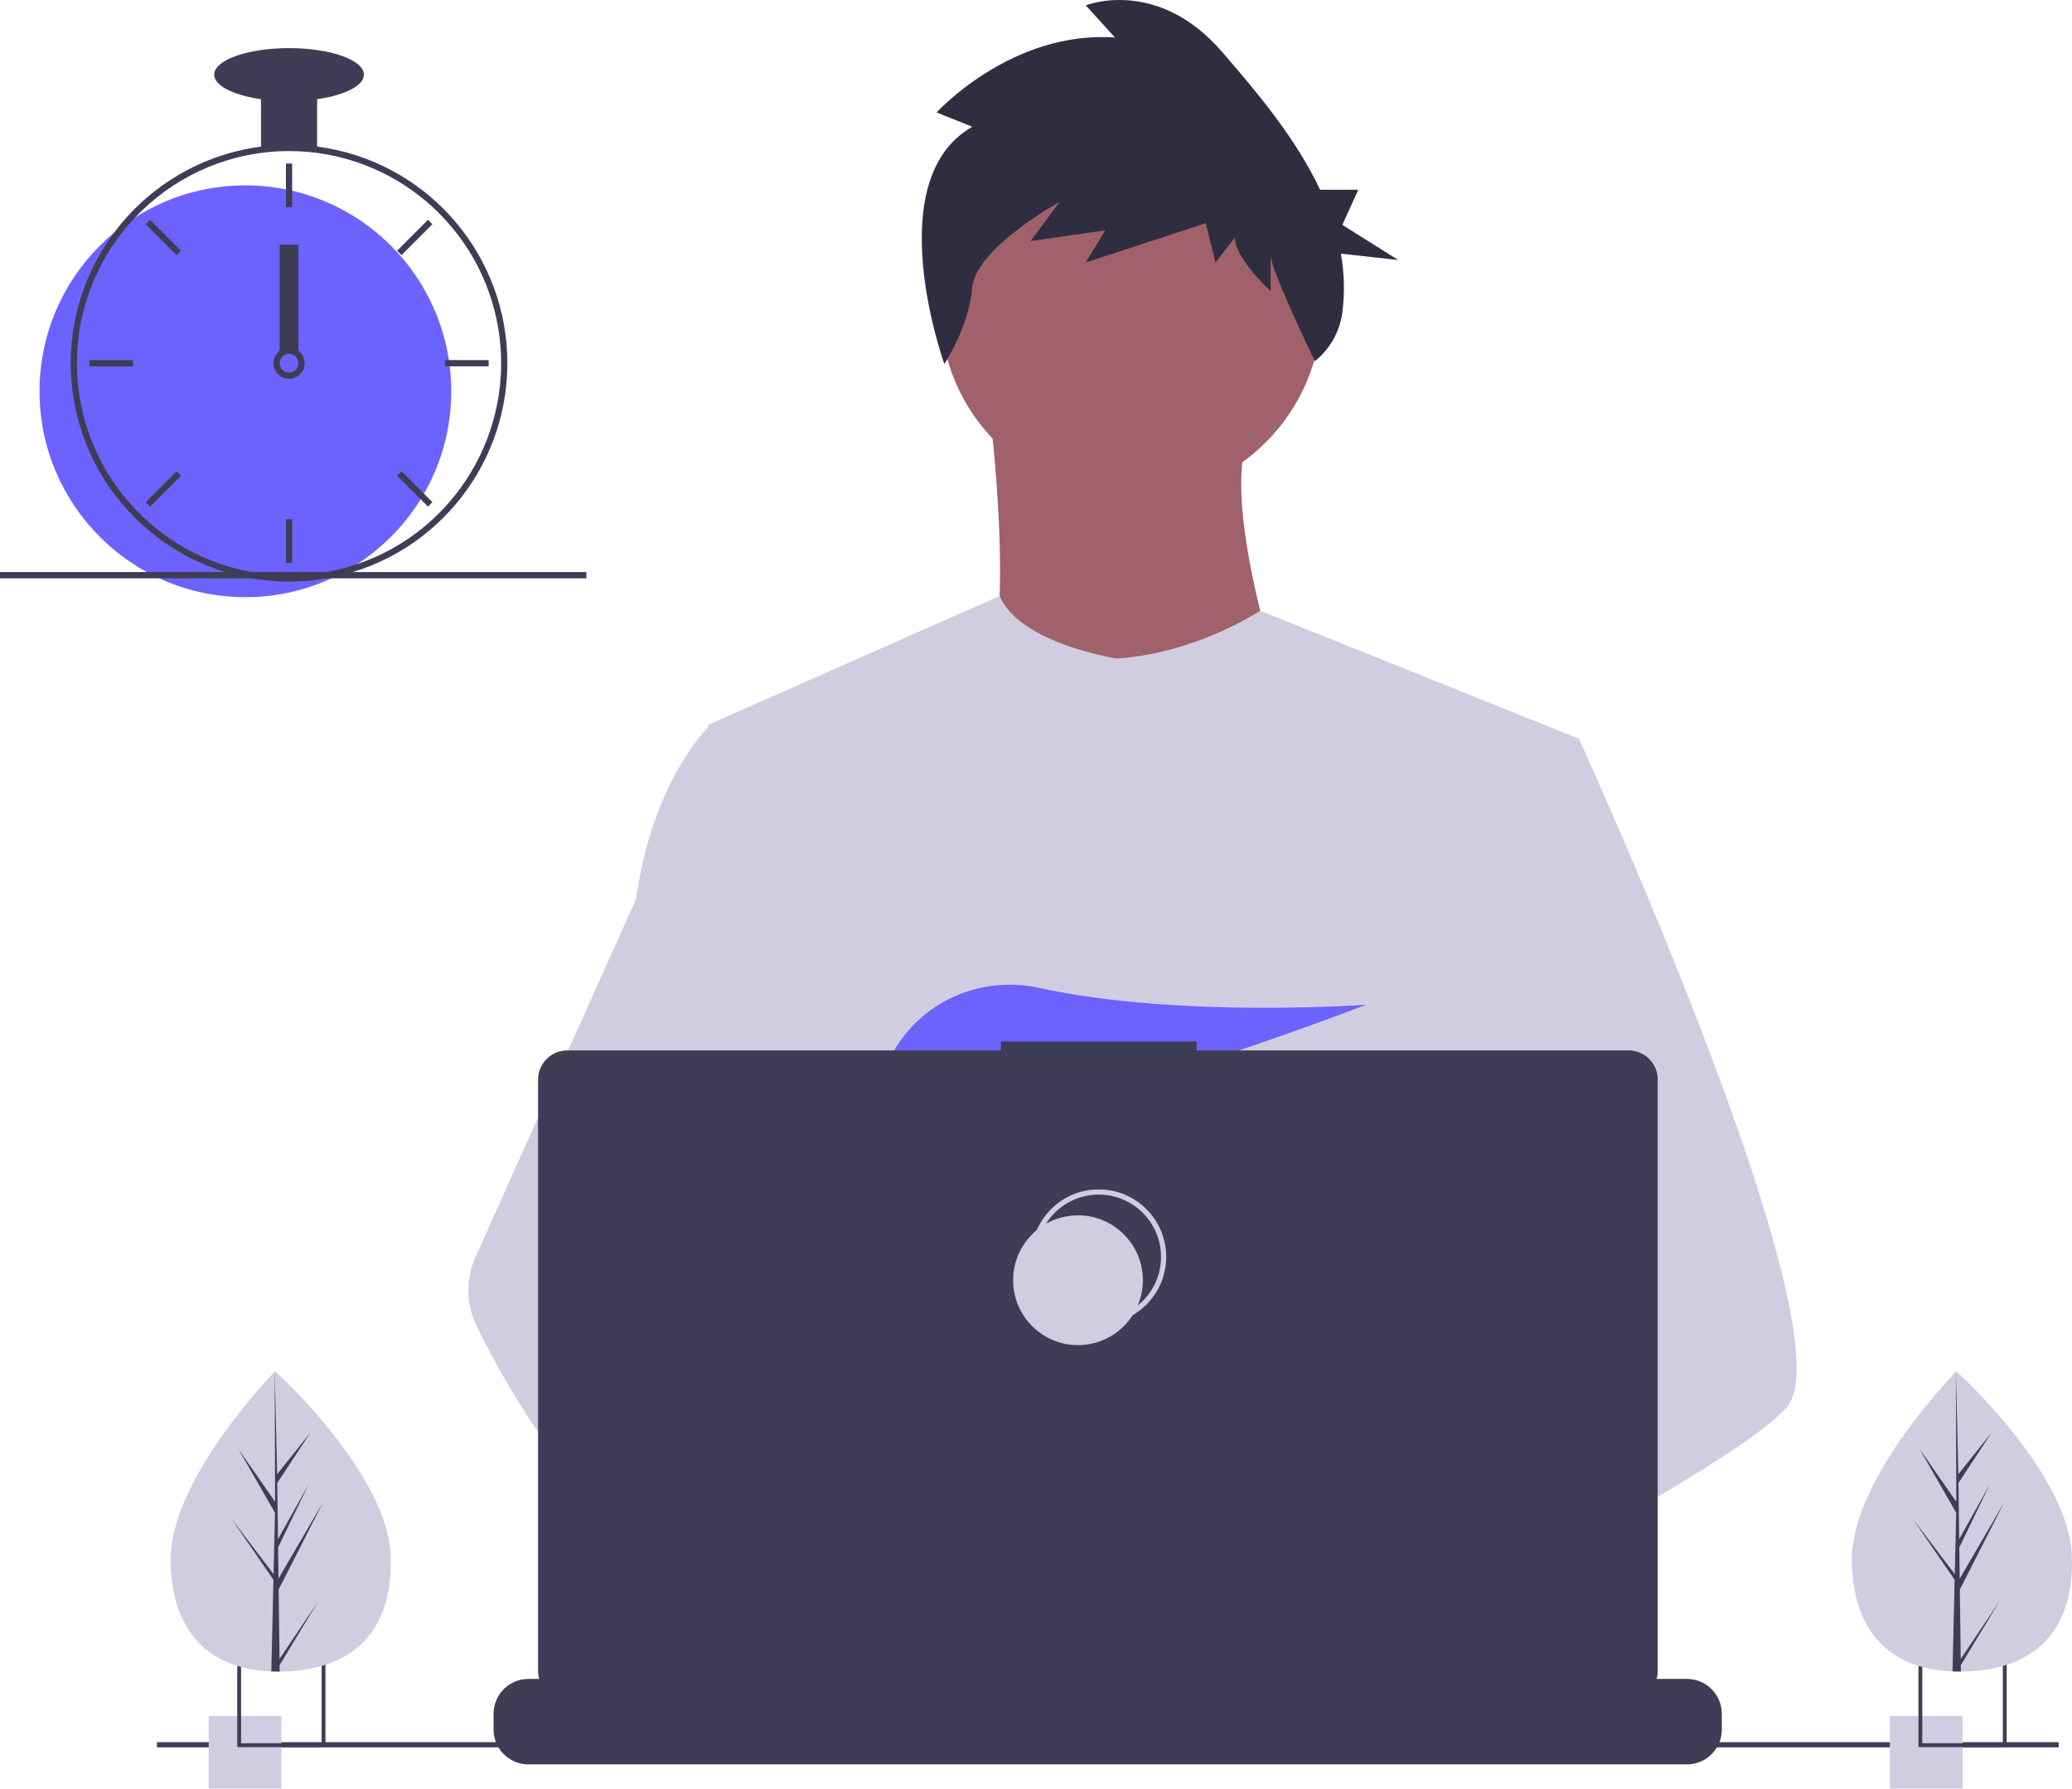
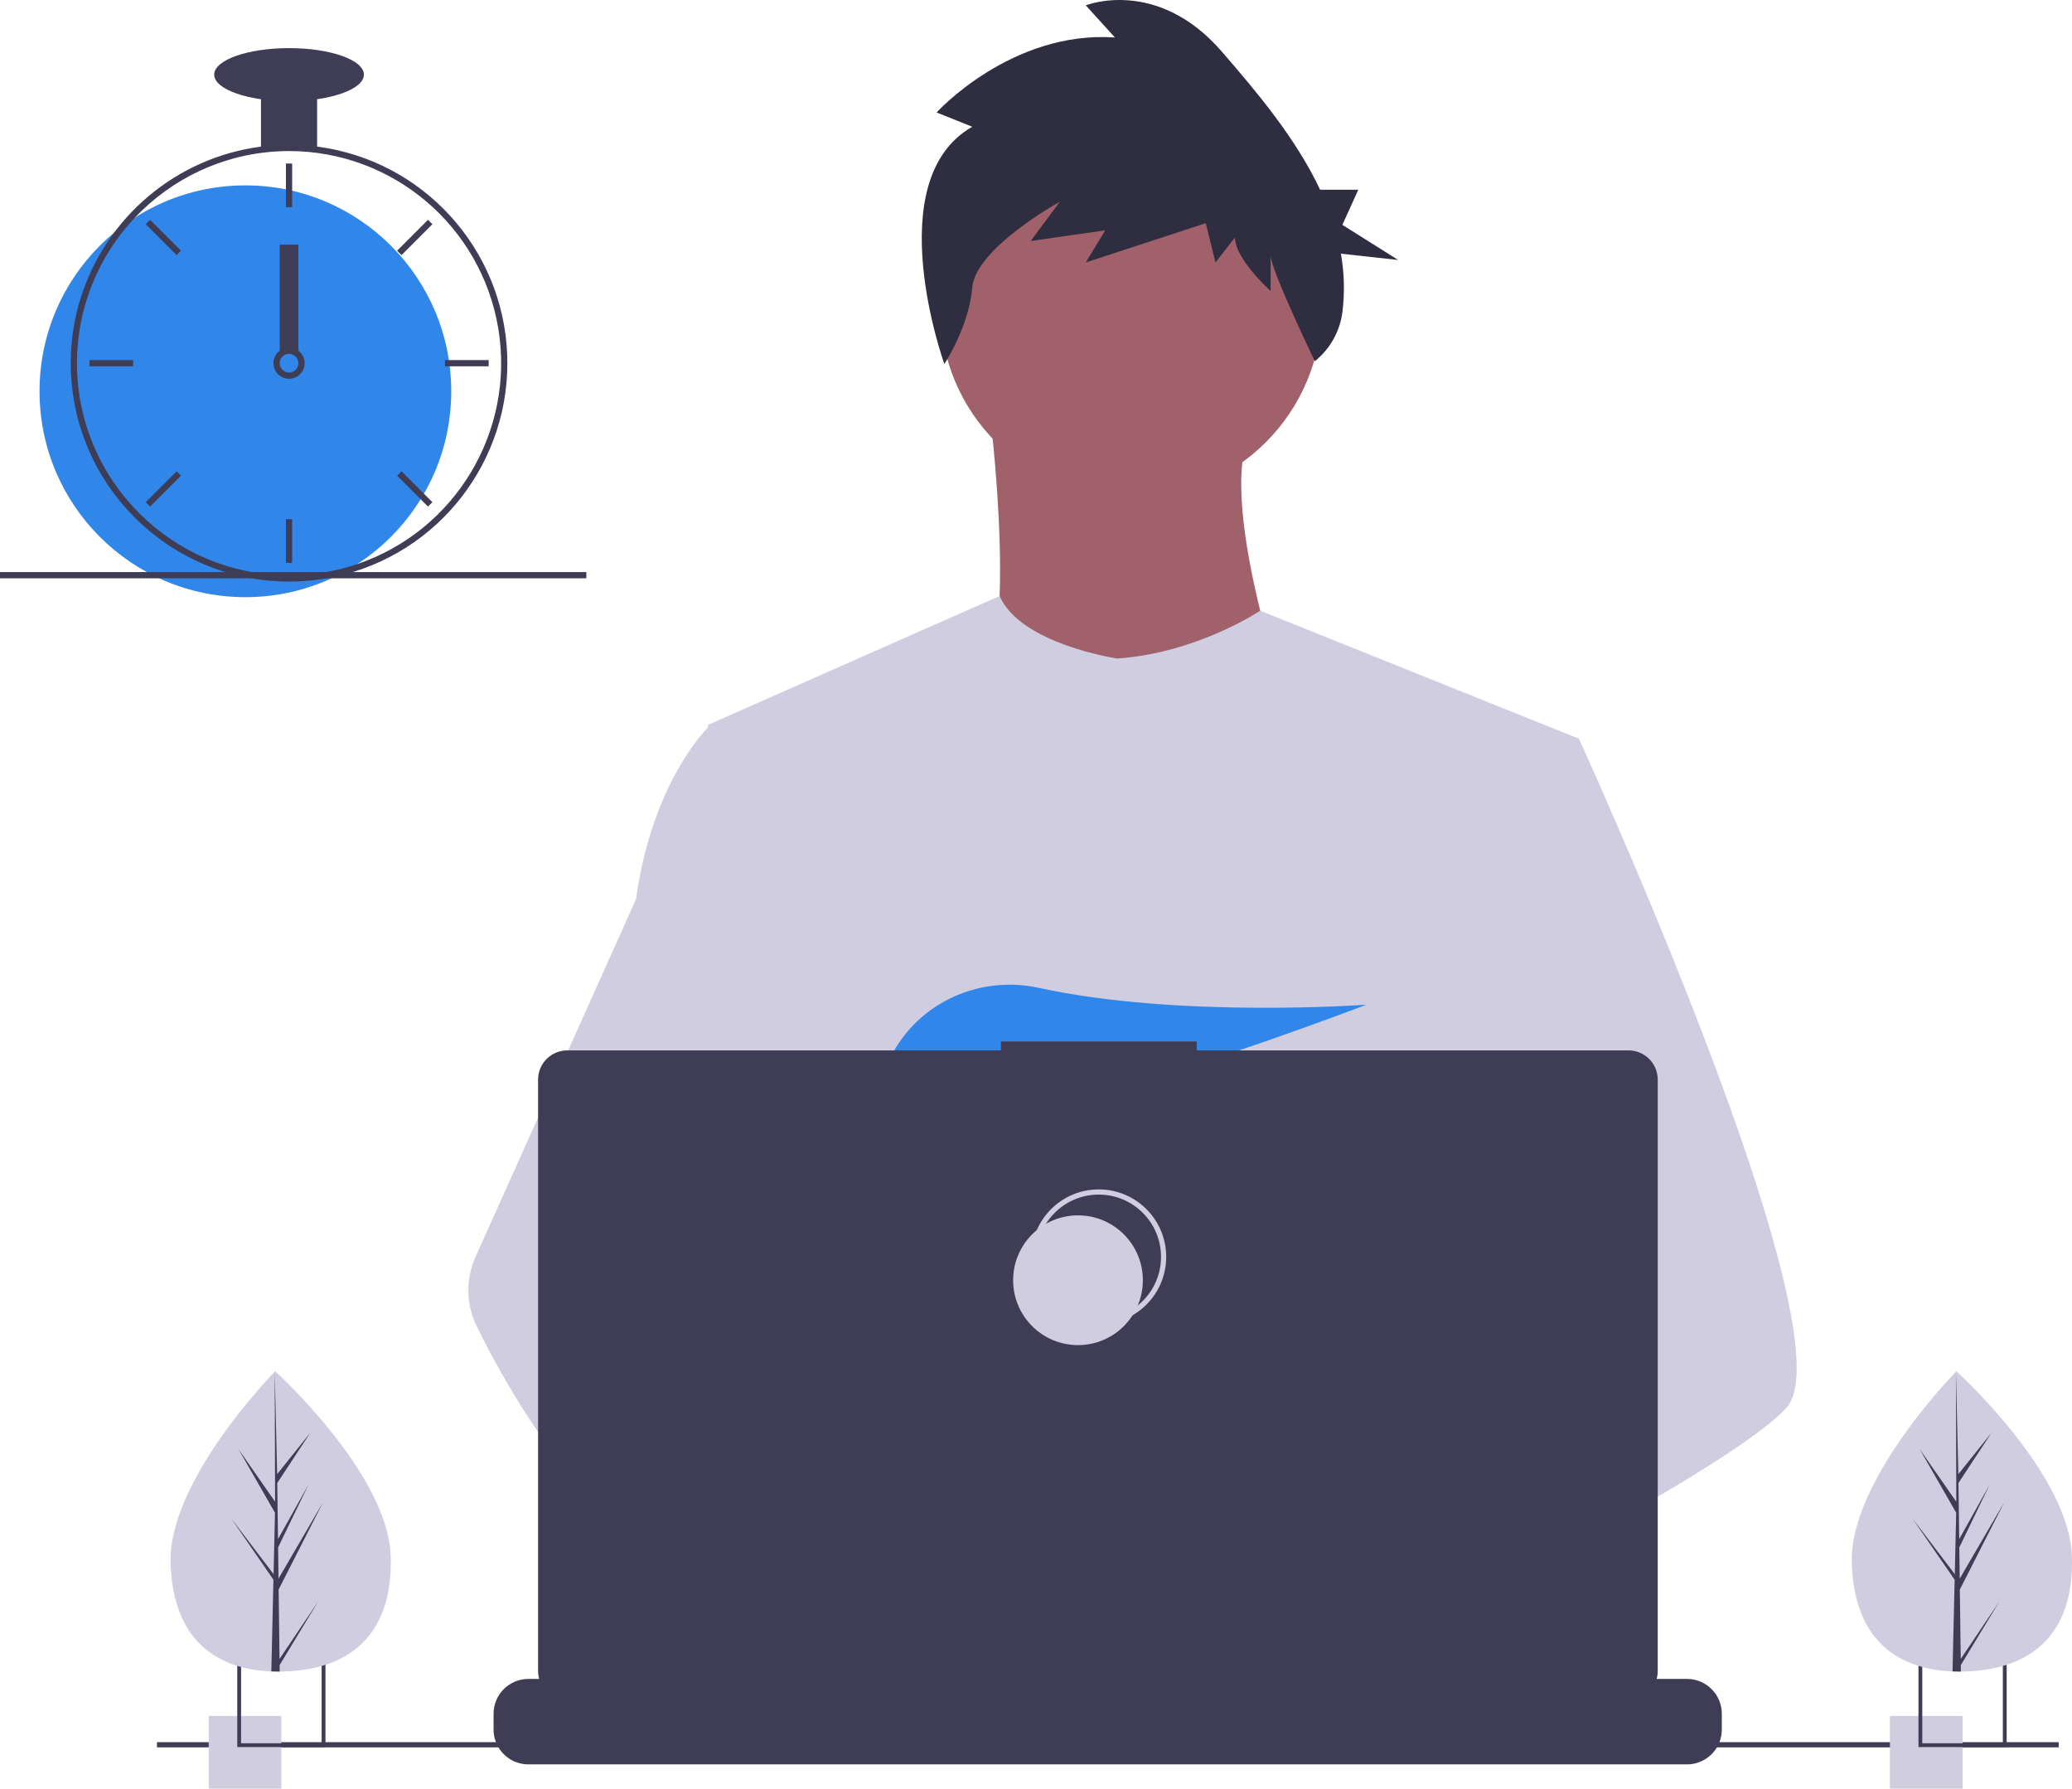
<svg xmlns="http://www.w3.org/2000/svg" id="b4850822-491f-41e2-90b8-9be7376dfe8f" data-name="Layer 1" width="798.627" height="689.223" viewBox="0 0 798.627 689.223">
  <circle cx="435.922" cy="118.405" r="73.536" fill="#a0616a" />
  <path d="M581.722,260.562s13.855,104.443-7.46,116.166,126.823,12.789,126.823,12.789S668.047,298.928,682.968,271.219Z" transform="translate(-200.6864 -105.3887)" fill="#a0616a" />
  <path d="M809.257,390.045l-12.32,56.1-26.05,118.69-.78,6.5-8.99,75.25-5.98,49.99-4.01,33.58c-24.38,12.53-42.05,21.18-42.05,21.18s-1.52-7.62-3.97-17.37c-17.11,5.13-48.77,13.64-75.6,15.34,9.77,10.89,14.26,21.12,8.17,28.67-18.38,22.76-94.26-24.92-120.8-42.7a71.841,71.841,0,0,0-.7,12.86l-20.31-15.62,2.01-35.94,3.39-60.81,4.26-76.26a80.064,80.064,0,0,1-3.37-10.03c-6.22-22.12-13.77-66.29-19.56-103.33-4.66-29.81-8.16-55-8.9-60.36-.1-.7-.15-1.06-.15-1.06l112.43-49.68c7.99,18.53,45.3,24.1,45.3,24.1,30.91-2.13,55.14-18.43,55.14-18.43Z" transform="translate(-200.6864 -105.3887)" fill="#d0cde1" />
  <path d="M717.607,730.025s-4.76,1.63-12.5,3.94c-17.11,5.13-48.77,13.64-75.6,15.34-23.1,1.48-42.62-2.08-46.19-17.15-1.53-6.48.64-11.81,5.37-16.19,14.12-13.09,51-17.78,80.25-19.39,8.26-.45,15.9-.66,22.26-.74,10.8-.14,17.88.08,17.88.08l.17.66Z" transform="translate(-200.6864 -105.3887)" fill="#a0616a" />
  <path d="M575.433,154.235,561.683,148.731s28.749-31.651,68.747-28.898l-11.25-12.385s27.499-11.009,52.498,17.89c13.141,15.191,28.346,33.048,37.825,53.163h14.725l-6.146,13.532,21.509,13.532-22.077-2.431a75.617,75.617,0,0,1,.599,22.445A29.041,29.041,0,0,1,707.48,244.576h0s-17.052-35.296-17.052-40.8V217.537s-13.749-12.385-13.749-20.642L669.179,206.528l-3.75-15.137-46.248,15.137,7.5-12.385-28.749,4.128,11.25-15.137s-32.499,17.89-33.749,33.027c-1.25,15.137-10.762,29.481-10.762,29.481S539.184,174.877,575.433,154.235Z" transform="translate(-200.6864 -105.3887)" fill="#2f2e41" />
  <path d="M889.187,647.955c-7.49,8.12-26.05,20.35-48.55,33.59-8.37,4.92-17.28,9.99-26.37,15.03-21.69,12.03-44.4,23.95-63.14,33.58-24.38,12.53-42.05,21.18-42.05,21.18s-1.52-7.62-3.97-17.37c-3.28-13.05-8.22-29.92-13.37-37.39-.18-.26-.36-.5-.54-.74-1.5-1.97-3.01-3.12-4.5-3.12l74.42-46.13,32.16-19.94-23.17-55.31-29.06-69.38,17.54-55.81,17.63-56.1h33.04s10.94,23.88,24.93,57.18c2.09,4.98,4.25,10.17,6.45,15.53C869.417,532.755,905.297,630.505,889.187,647.955Z" transform="translate(-200.6864 -105.3887)" fill="#d0cde1" />
  <path d="M637.677,777.975c-18.38,22.76-94.26-24.92-120.8-42.7-5.78-3.87-9.22-6.32-9.22-6.32l24.28-32.38,7.69-10.25s6.88,3.65,17.05,9.59c.37.22.74.44,1.12.66,8.77,5.15,19.78,11.88,30.89,19.39,15.33,10.37,30.83,22.2,40.82,33.34C639.277,760.195,643.767,770.425,637.677,777.975Z" transform="translate(-200.6864 -105.3887)" fill="#a0616a" />
  <path d="M556.677,695.915a47.782,47.782,0,0,0-8.1.66c-22.99,3.95-29.77,24.76-31.7,38.7a71.841,71.841,0,0,0-.7,12.86l-20.31-15.62-7.4-5.69c-17.81-6.21-33.68-17.24-47.44-30.25a238.482,238.482,0,0,1-31.95-37.89,334.15,334.15,0,0,1-24.72-42.4,31.184,31.184,0,0,1-.43-26.45l25.15-56.05,36.76-81.92q.405-2.925.89-5.72c7.29-41.8,26.82-60.36,26.82-60.36h14.92l9.98,60.36,12.4,74.99-8.69,28.34-20.08,65.45,19.19,20.84Z" transform="translate(-200.6864 -105.3887)" fill="#d0cde1" />
-   <path d="M573.563,521.195l12.755,14.881c4.739-.904,9.687-1.965,14.784-3.158l-3.663-11.723,8.957,10.45c53.997-13.281,120.927-39.101,120.927-39.101s-72.257,5.298-126.208-6.489c-23.871-5.215-48.431,6.618-58.226,29.002-5.694,13.011-4.799,24.283,15.394,24.283a133.375,133.375,0,0,0,20.353-1.914Z" transform="translate(-200.6864 -105.3887)" fill="#6c63ff" />
+   <path d="M573.563,521.195l12.755,14.881c4.739-.904,9.687-1.965,14.784-3.158l-3.663-11.723,8.957,10.45c53.997-13.281,120.927-39.101,120.927-39.101s-72.257,5.298-126.208-6.489c-23.871-5.215-48.431,6.618-58.226,29.002-5.694,13.011-4.799,24.283,15.394,24.283a133.375,133.375,0,0,0,20.353-1.914Z" transform="translate(-200.6864 -105.3887)" fill="#3187e9" />
  <path d="M864.337,765.775v6.07a13.34,13.34,0,0,1-.91,4.87,13.688,13.688,0,0,1-.97,2,13.437,13.437,0,0,1-11.55,6.56h-446.55a13.437,13.437,0,0,1-11.55-6.56,13.682,13.682,0,0,1-.97-2,13.34,13.34,0,0,1-.91-4.87v-6.07a13.426,13.426,0,0,1,13.43-13.43h25.74v-2.83a.559.559,0,0,1,.56-.56h13.43a.559.559,0,0,1,.56.56v2.83h8.39v-2.83a.559.559,0,0,1,.56-.56h13.43a.559.559,0,0,1,.56.56v2.83h8.4v-2.83a.559.559,0,0,1,.56-.56h13.43a.559.559,0,0,1,.56.56v2.83h8.39v-2.83a.559.559,0,0,1,.56-.56h13.43a.559.559,0,0,1,.56.56v2.83h8.39v-2.83a.559.559,0,0,1,.56-.56h13.43a.559.559,0,0,1,.56.56v2.83h8.4v-2.83a.559.559,0,0,1,.56-.56h13.43a.559.559,0,0,1,.56.56v2.83h8.39v-2.83a.559.559,0,0,1,.56-.56h105.2a.559.559,0,0,1,.56.56v2.83h8.4v-2.83a.559.559,0,0,1,.56-.56h13.43a.566.566,0,0,1,.56.56v2.83h8.39v-2.83a.559.559,0,0,1,.56-.56h13.43a.559.559,0,0,1,.56.56v2.83h8.39v-2.83a.559.559,0,0,1,.56-.56h13.43a.559.559,0,0,1,.56.56v2.83h8.4v-2.83a.559.559,0,0,1,.56-.56h13.43a.557.557,0,0,1,.55.56v2.83h8.4v-2.83a.559.559,0,0,1,.56-.56h13.43a.559.559,0,0,1,.56.56v2.83h8.39v-2.83a.559.559,0,0,1,.56-.56h13.43a.559.559,0,0,1,.56.56v2.83h39.17A13.426,13.426,0,0,1,864.337,765.775Z" transform="translate(-200.6864 -105.3887)" fill="#3f3d56" />
  <rect x="60.5" y="671.326" width="733" height="2" fill="#3f3d56" />
  <path d="M828.381,510.145H661.938v-3.431H586.466v3.431h-167.129a11.259,11.259,0,0,0-11.259,11.259V749.315a11.259,11.259,0,0,0,11.259,11.259H828.381a11.259,11.259,0,0,0,11.259-11.259V521.404A11.259,11.259,0,0,0,828.381,510.145Z" transform="translate(-200.6864 -105.3887)" fill="#3f3d56" />
  <circle cx="423.5" cy="484.326" r="25" fill="none" stroke="#d0cde1" stroke-miterlimit="10" stroke-width="2" />
  <circle cx="415.5" cy="493.326" r="25" fill="#d0cde1" />
  <rect x="80.446" y="661.223" width="28" height="28" fill="#d0cde1" />
  <path d="M292.136,744.612v34h34v-34Zm32.52,32.52h-31.05v-31.04h31.05Z" transform="translate(-200.6864 -105.3887)" fill="#3f3d56" />
  <rect x="728.446" y="661.223" width="28" height="28" fill="#d0cde1" />
  <path d="M940.136,744.612v34h34v-34Zm32.52,32.52h-31.05v-31.04h31.05Z" transform="translate(-200.6864 -105.3887)" fill="#3f3d56" />
-   <circle cx="94.58" cy="150.773" r="79.34" fill="#6c63ff" />
+   <circle cx="94.58" cy="150.773" r="79.34" fill="#3187e9" />
  <path d="M322.915,161.879a85.755,85.755,0,0,0-21.638,0A84.368,84.368,0,0,0,231.662,220.591a83.223,83.223,0,0,0-3.655,21.662c-.036,1.022-.06,2.056-.06,3.089a84.233,84.233,0,0,0,84.149,84.149c1.791,0,3.582-.06,5.349-.168a83.231,83.231,0,0,0,12.334-1.707,84.159,84.159,0,0,0-6.864-165.737Zm15.519,160.857h-.012a80.908,80.908,0,0,1-20.977,4.171c-1.767.12-3.558.18-5.349.18a81.845,81.845,0,0,1-81.745-81.745c0-1.034.024-2.068.06-3.089a81.856,81.856,0,0,1,81.685-78.655,81.749,81.749,0,0,1,26.339,159.138Z" transform="translate(-200.6864 -105.3887)" fill="#3f3d56" />
  <rect x="110.208" y="63.018" width="2.404" height="16.83" fill="#3f3d56" />
  <rect x="262.442" y="188.476" width="2.404" height="16.83" transform="translate(-262.6894 138.704) rotate(-45)" fill="#3f3d56" />
  <rect x="242.373" y="236.928" width="2.404" height="16.83" transform="translate(-202.4538 383.5287) rotate(-90)" fill="#3f3d56" />
  <rect x="262.442" y="285.379" width="2.404" height="16.83" transform="translate(41.63884 582.5743) rotate(-135)" fill="#3f3d56" />
  <rect x="359.346" y="188.476" width="2.404" height="16.83" transform="translate(275.5851 485.6705) rotate(-135)" fill="#3f3d56" />
  <rect x="379.415" y="236.928" width="2.404" height="16.83" transform="translate(-65.41128 520.5713) rotate(-90)" fill="#3f3d56" />
  <rect x="359.346" y="285.379" width="2.404" height="16.83" transform="translate(-302.8282 235.6077) rotate(-45)" fill="#3f3d56" />
  <rect x="110.208" y="200.06" width="2.404" height="16.83" fill="#3f3d56" />
  <path d="M315.703,240.534a6.011,6.011,0,0,0-7.213,0,6.187,6.187,0,0,0-1.719,2.02,6.011,6.011,0,1,0,8.932-2.02Zm-3.606,8.415a3.617,3.617,0,0,1-3.606-3.606,3.671,3.671,0,0,1,.637-2.044,3.603,3.603,0,1,1,2.969,5.65Z" transform="translate(-200.6864 -105.3887)" fill="#3f3d56" />
  <rect x="100.591" y="35.369" width="21.638" height="21.638" fill="#3f3d56" />
  <ellipse cx="111.41" cy="28.757" rx="28.851" ry="10.218" fill="#3f3d56" />
  <rect x="107.803" y="94.273" width="7.213" height="40.872" fill="#3f3d56" />
  <rect y="220.44" width="226" height="2.404" fill="#3f3d56" />
  <path d="M351.28,705.143c.933,31.95-17.735,43.659-41.163,44.343q-.816.024-1.625.029-1.63.012-3.228-.054c-21.188-.88-37.96-12.127-38.828-41.84-.898-30.75,37.269-70.703,40.133-73.658l.005-.003c.109-.113.164-.169.164-.169S350.347,673.195,351.28,705.143Z" transform="translate(-200.6864 -105.3887)" fill="#d0cde1" />
  <path d="M308.43,744.644l14.882-22.131-14.852,24.512.031,2.49q-1.63.012-3.228-.054L306.002,717.449l-.02-.247.027-.048.071-3.025-16.298-23.663,16.279,21.399.058.639.558-24.186-14.077-24.533,14.117,20.284-.147-50.108 0-.167.005.164.934,39.491,12.829-16.041-12.787,19.444.28,21.634,11.806-21.114-11.762,24.295.156,12.03,17.169-29.411-17.117,33.608Z" transform="translate(-200.6864 -105.3887)" fill="#3f3d56" />
  <path d="M999.28,705.143c.933,31.95-17.735,43.659-41.163,44.343q-.816.024-1.625.029-1.63.012-3.228-.054c-21.188-.88-37.96-12.127-38.828-41.84-.898-30.75,37.269-70.703,40.133-73.658l.005-.003c.109-.113.164-.169.164-.169S998.347,673.195,999.28,705.143Z" transform="translate(-200.6864 -105.3887)" fill="#d0cde1" />
  <path d="M956.43,744.644l14.882-22.131-14.852,24.512.031,2.49q-1.63.012-3.228-.054L954.002,717.449l-.02-.247.027-.048.071-3.025-16.298-23.663,16.279,21.399.058.639.558-24.186-14.077-24.533,14.117,20.284-.147-50.108 0-.167.005.164.934,39.491,12.829-16.041-12.787,19.444.28,21.634,11.806-21.114-11.762,24.295.156,12.03,17.169-29.411-17.117,33.608Z" transform="translate(-200.6864 -105.3887)" fill="#3f3d56" />
</svg>
